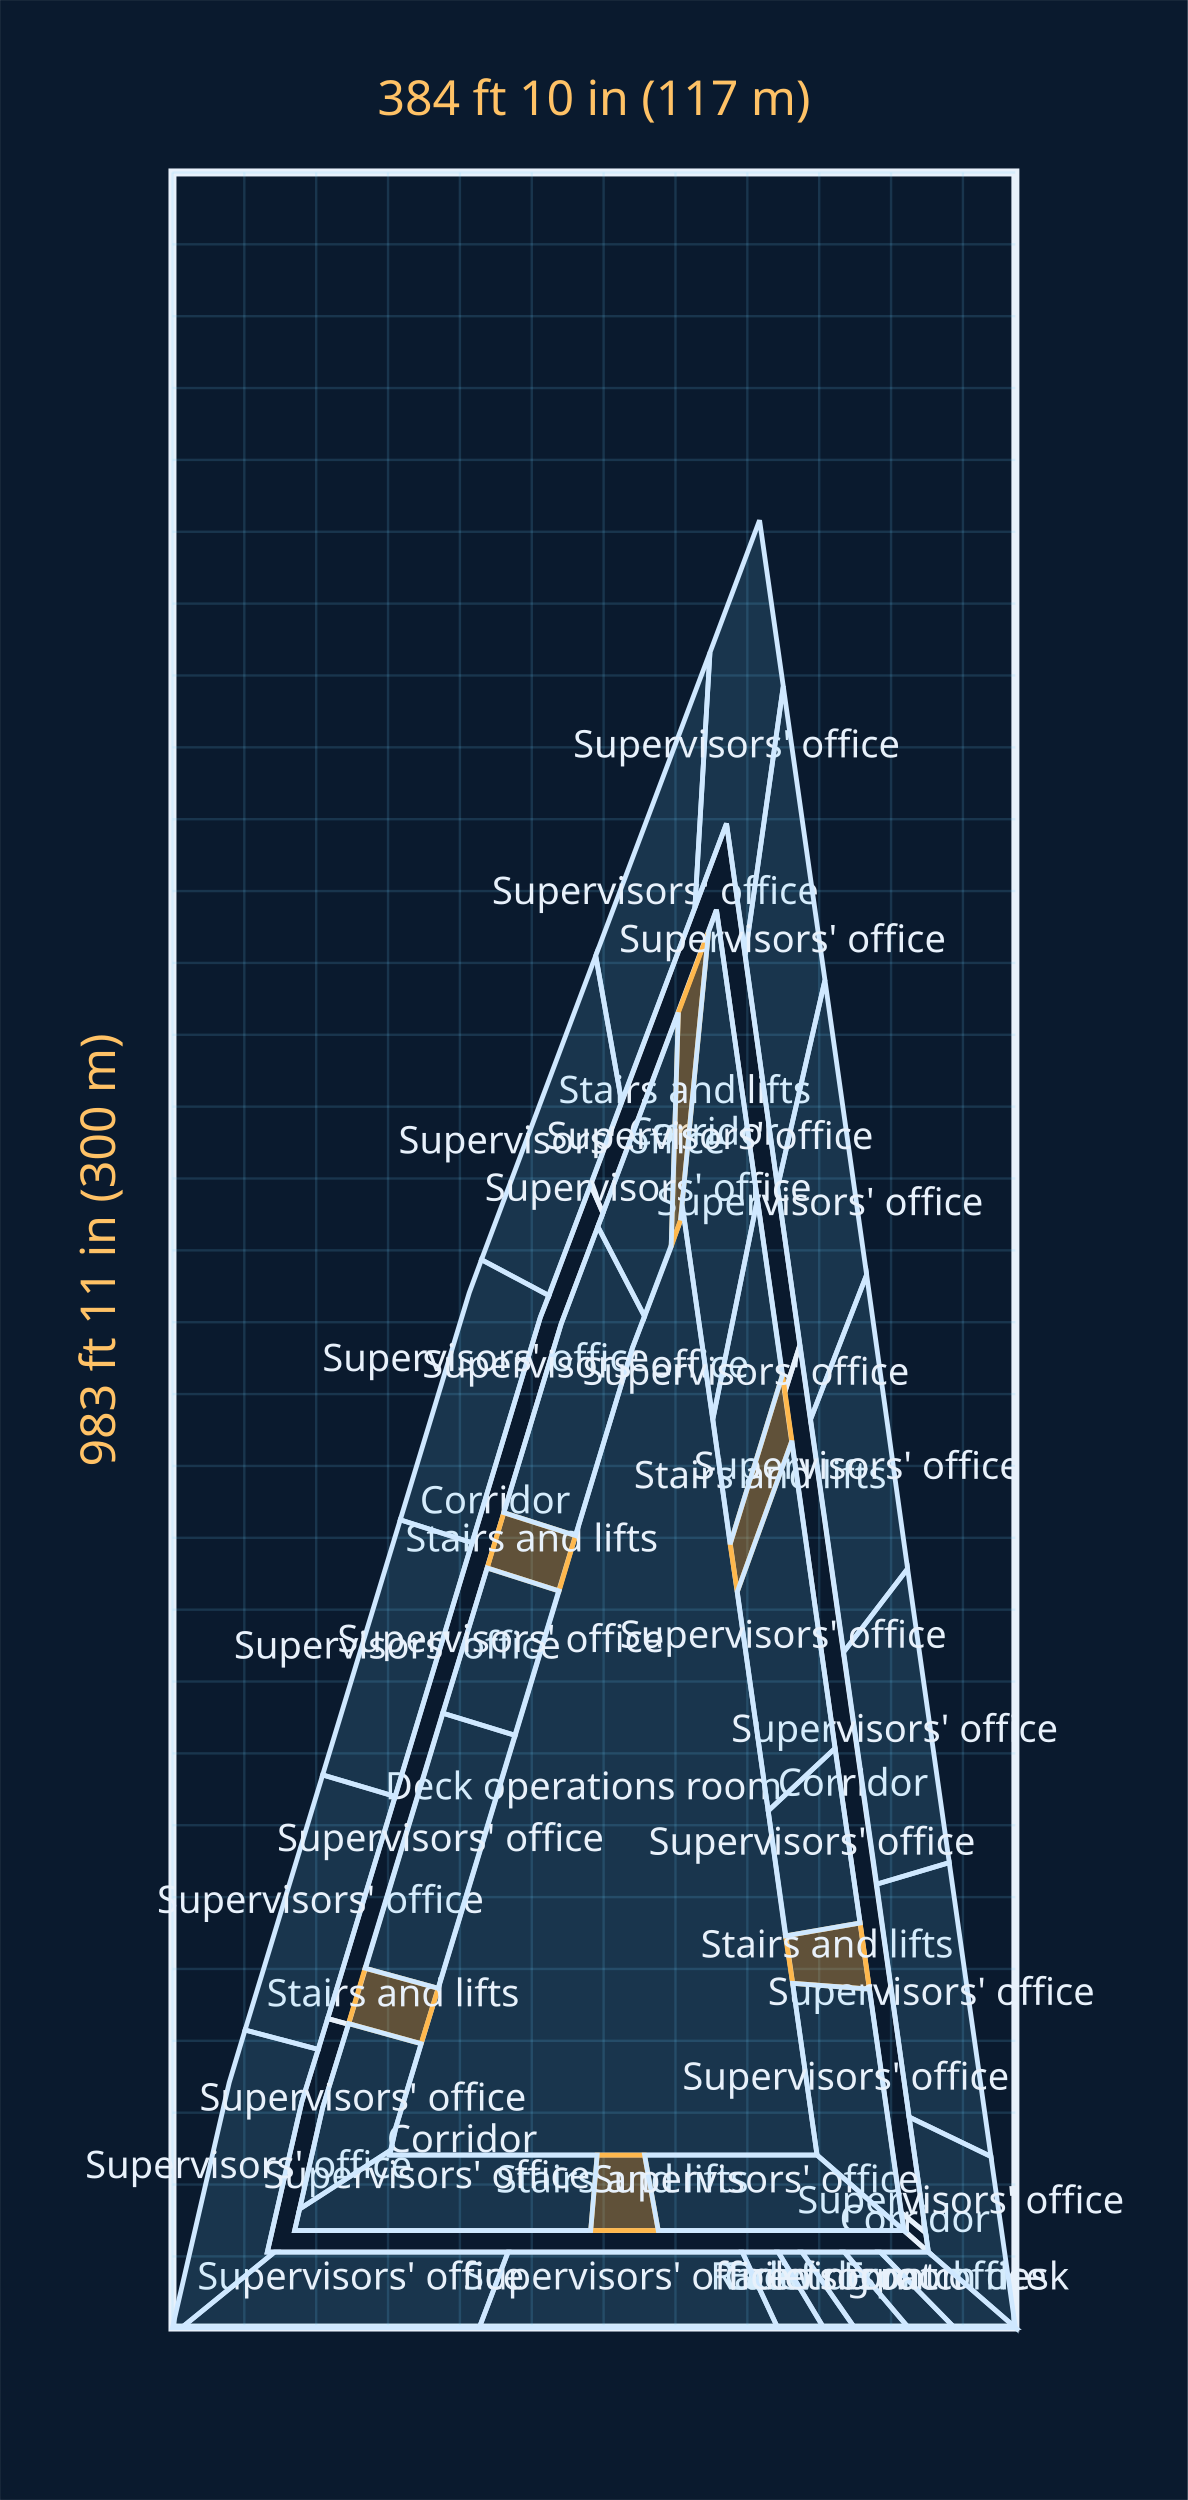
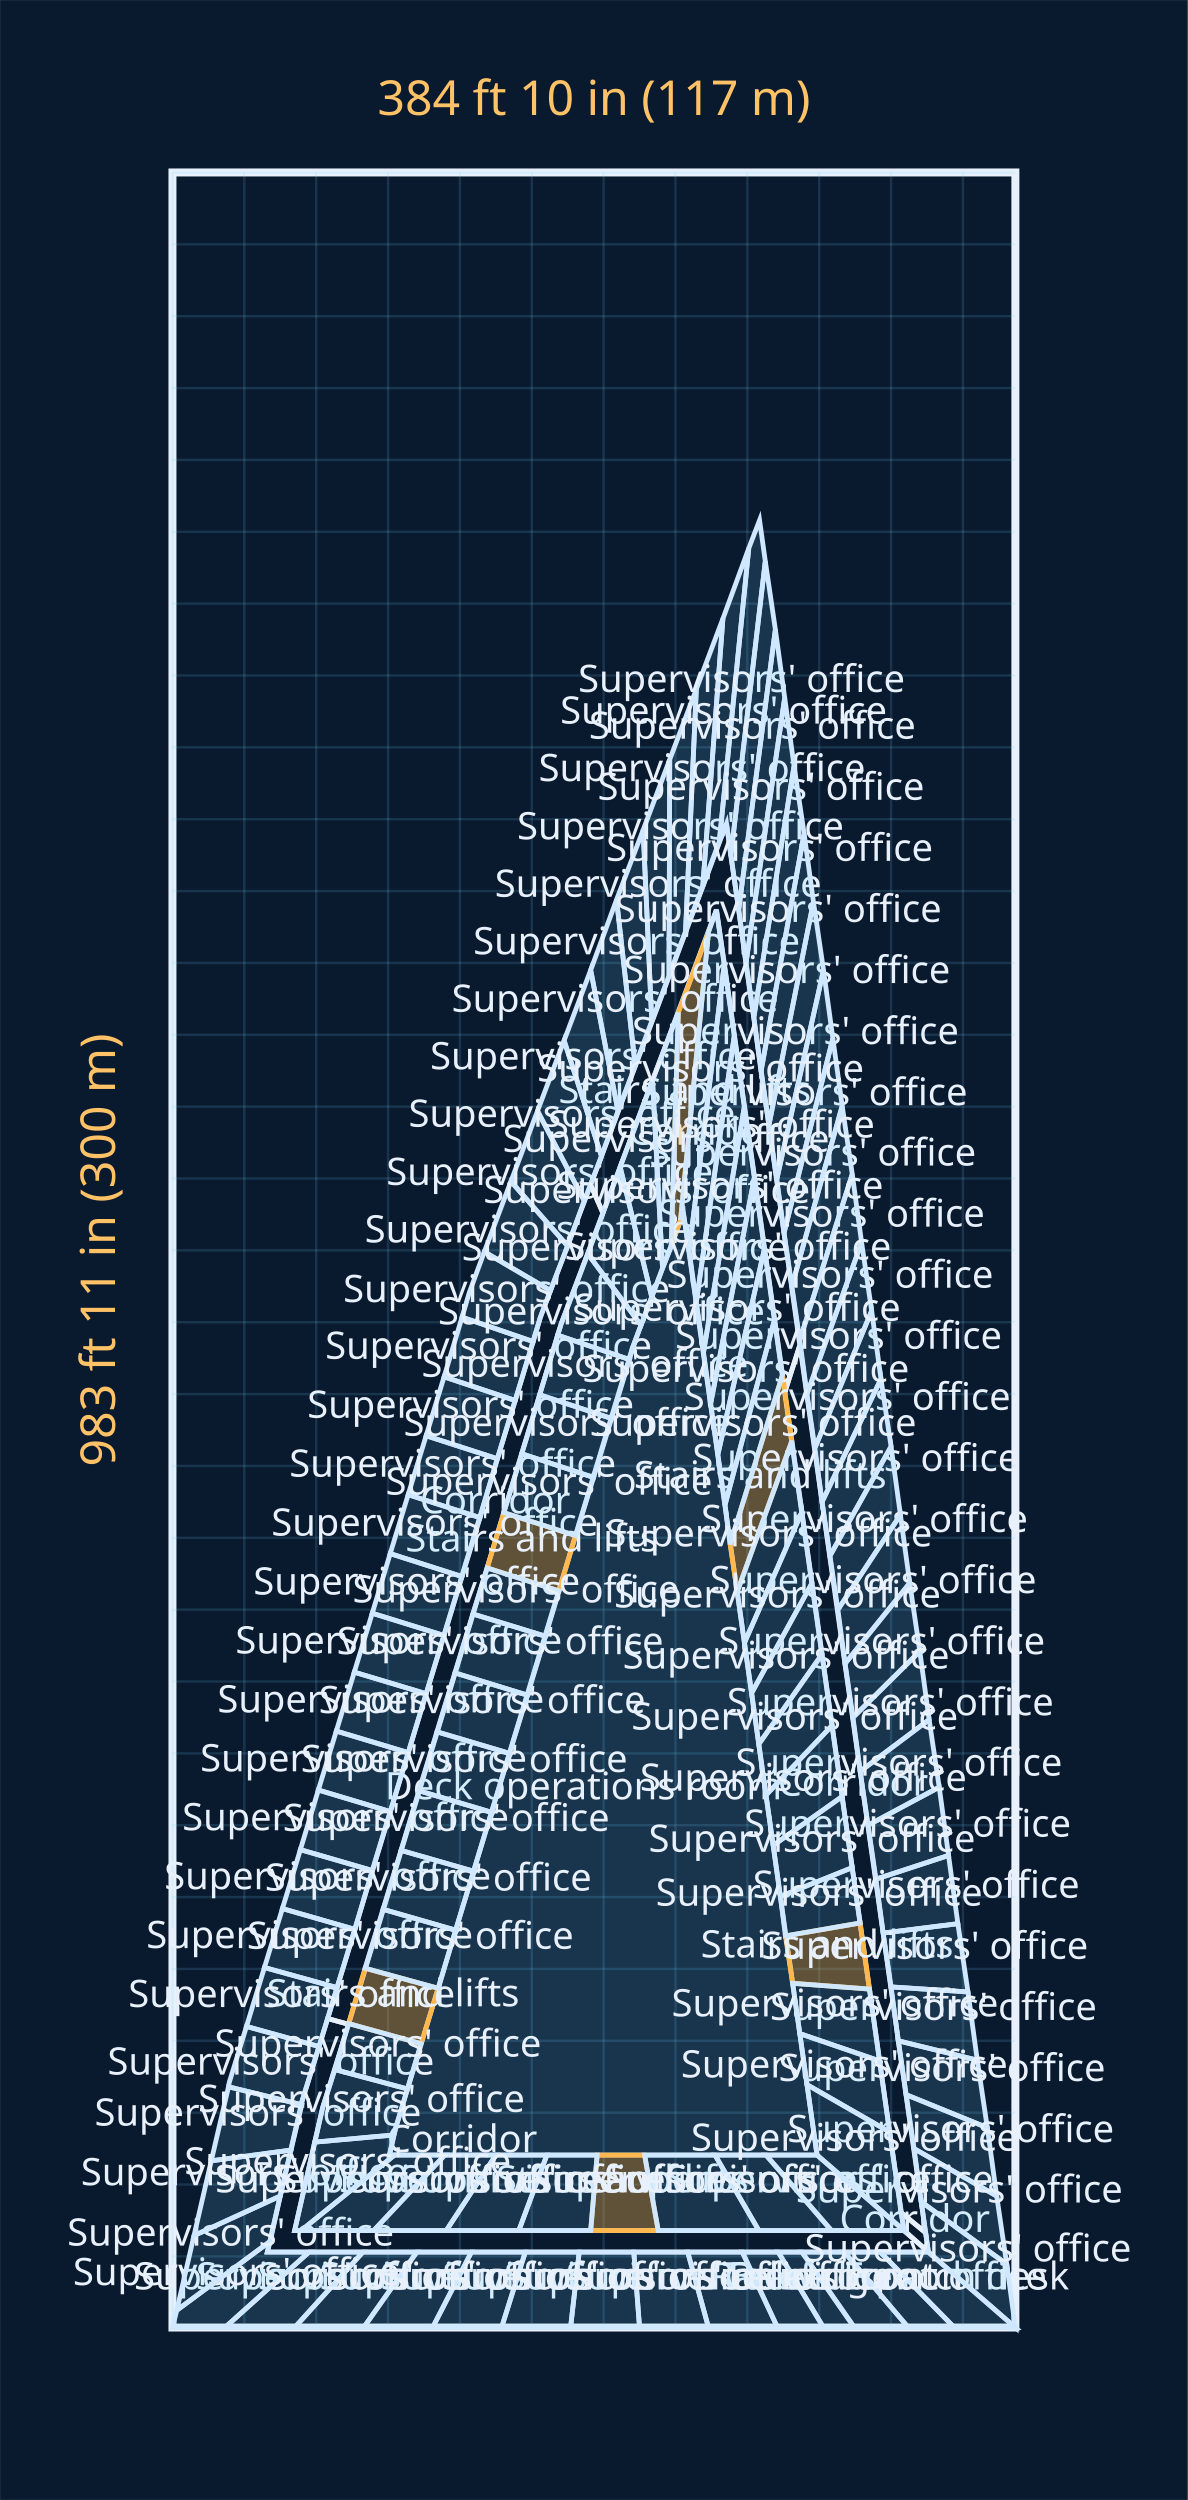
<svg xmlns="http://www.w3.org/2000/svg" viewBox="-24.0 -24.0 165.3 347.9" font-family="Segoe UI, sans-serif">
  <rect x="-23.992" y="-23.992" width="165.284" height="347.884" fill="#0a1a2e" />
  <rect x="0" y="0" width="117.3" height="299.9" fill="none" stroke="#e8f1fb" stroke-width="1.11" />
  <line x1="0.0" y1="0" x2="0.0" y2="299.9" stroke="#6fd0ff" stroke-opacity=".15" stroke-width="0.33" />
  <line x1="10.0" y1="0" x2="10.0" y2="299.9" stroke="#6fd0ff" stroke-opacity=".15" stroke-width="0.33" />
  <line x1="20.0" y1="0" x2="20.0" y2="299.9" stroke="#6fd0ff" stroke-opacity=".15" stroke-width="0.33" />
  <line x1="30.0" y1="0" x2="30.0" y2="299.9" stroke="#6fd0ff" stroke-opacity=".15" stroke-width="0.33" />
  <line x1="40.0" y1="0" x2="40.0" y2="299.9" stroke="#6fd0ff" stroke-opacity=".15" stroke-width="0.33" />
  <line x1="50.0" y1="0" x2="50.0" y2="299.9" stroke="#6fd0ff" stroke-opacity=".15" stroke-width="0.33" />
  <line x1="60.0" y1="0" x2="60.0" y2="299.9" stroke="#6fd0ff" stroke-opacity=".15" stroke-width="0.33" />
  <line x1="70.0" y1="0" x2="70.0" y2="299.9" stroke="#6fd0ff" stroke-opacity=".15" stroke-width="0.33" />
  <line x1="80.0" y1="0" x2="80.0" y2="299.9" stroke="#6fd0ff" stroke-opacity=".15" stroke-width="0.33" />
  <line x1="90.0" y1="0" x2="90.0" y2="299.9" stroke="#6fd0ff" stroke-opacity=".15" stroke-width="0.33" />
  <line x1="100.0" y1="0" x2="100.0" y2="299.9" stroke="#6fd0ff" stroke-opacity=".15" stroke-width="0.33" />
  <line x1="110.0" y1="0" x2="110.0" y2="299.9" stroke="#6fd0ff" stroke-opacity=".15" stroke-width="0.33" />
  <line x1="0" y1="0.0" x2="117.3" y2="0.0" stroke="#6fd0ff" stroke-opacity=".15" stroke-width="0.33" />
  <line x1="0" y1="10.0" x2="117.3" y2="10.0" stroke="#6fd0ff" stroke-opacity=".15" stroke-width="0.33" />
  <line x1="0" y1="20.0" x2="117.3" y2="20.0" stroke="#6fd0ff" stroke-opacity=".15" stroke-width="0.33" />
  <line x1="0" y1="30.0" x2="117.3" y2="30.0" stroke="#6fd0ff" stroke-opacity=".15" stroke-width="0.33" />
  <line x1="0" y1="40.0" x2="117.3" y2="40.0" stroke="#6fd0ff" stroke-opacity=".15" stroke-width="0.33" />
  <line x1="0" y1="50.0" x2="117.3" y2="50.0" stroke="#6fd0ff" stroke-opacity=".15" stroke-width="0.33" />
  <line x1="0" y1="60.0" x2="117.3" y2="60.0" stroke="#6fd0ff" stroke-opacity=".15" stroke-width="0.33" />
  <line x1="0" y1="70.0" x2="117.3" y2="70.0" stroke="#6fd0ff" stroke-opacity=".15" stroke-width="0.33" />
  <line x1="0" y1="80.0" x2="117.3" y2="80.0" stroke="#6fd0ff" stroke-opacity=".15" stroke-width="0.33" />
  <line x1="0" y1="90.0" x2="117.3" y2="90.0" stroke="#6fd0ff" stroke-opacity=".15" stroke-width="0.33" />
  <line x1="0" y1="100.0" x2="117.3" y2="100.0" stroke="#6fd0ff" stroke-opacity=".15" stroke-width="0.33" />
  <line x1="0" y1="110.0" x2="117.3" y2="110.0" stroke="#6fd0ff" stroke-opacity=".15" stroke-width="0.33" />
  <line x1="0" y1="120.0" x2="117.3" y2="120.0" stroke="#6fd0ff" stroke-opacity=".15" stroke-width="0.33" />
  <line x1="0" y1="130.0" x2="117.3" y2="130.0" stroke="#6fd0ff" stroke-opacity=".15" stroke-width="0.33" />
  <line x1="0" y1="140.0" x2="117.3" y2="140.0" stroke="#6fd0ff" stroke-opacity=".15" stroke-width="0.33" />
  <line x1="0" y1="150.0" x2="117.3" y2="150.0" stroke="#6fd0ff" stroke-opacity=".15" stroke-width="0.33" />
  <line x1="0" y1="160.0" x2="117.3" y2="160.0" stroke="#6fd0ff" stroke-opacity=".15" stroke-width="0.33" />
  <line x1="0" y1="170.0" x2="117.3" y2="170.0" stroke="#6fd0ff" stroke-opacity=".15" stroke-width="0.33" />
  <line x1="0" y1="180.0" x2="117.3" y2="180.0" stroke="#6fd0ff" stroke-opacity=".15" stroke-width="0.33" />
  <line x1="0" y1="190.0" x2="117.3" y2="190.0" stroke="#6fd0ff" stroke-opacity=".15" stroke-width="0.33" />
  <line x1="0" y1="200.0" x2="117.3" y2="200.0" stroke="#6fd0ff" stroke-opacity=".15" stroke-width="0.33" />
  <line x1="0" y1="210.0" x2="117.3" y2="210.0" stroke="#6fd0ff" stroke-opacity=".15" stroke-width="0.33" />
  <line x1="0" y1="220.0" x2="117.3" y2="220.0" stroke="#6fd0ff" stroke-opacity=".15" stroke-width="0.33" />
  <line x1="0" y1="230.0" x2="117.3" y2="230.0" stroke="#6fd0ff" stroke-opacity=".15" stroke-width="0.33" />
  <line x1="0" y1="240.0" x2="117.3" y2="240.0" stroke="#6fd0ff" stroke-opacity=".15" stroke-width="0.33" />
  <line x1="0" y1="250.0" x2="117.3" y2="250.0" stroke="#6fd0ff" stroke-opacity=".15" stroke-width="0.33" />
  <line x1="0" y1="260.0" x2="117.3" y2="260.0" stroke="#6fd0ff" stroke-opacity=".15" stroke-width="0.33" />
  <line x1="0" y1="270.0" x2="117.3" y2="270.0" stroke="#6fd0ff" stroke-opacity=".15" stroke-width="0.33" />
  <line x1="0" y1="280.0" x2="117.3" y2="280.0" stroke="#6fd0ff" stroke-opacity=".15" stroke-width="0.33" />
  <line x1="0" y1="290.0" x2="117.3" y2="290.0" stroke="#6fd0ff" stroke-opacity=".15" stroke-width="0.33" />
  <polygon points="89.7,275.9 30.2,275.9 31.1,272.0 64.0,163.6 71.1,144.8" fill="rgba(111,208,255,.15)" stroke="#cfe8ff" stroke-width="0.67" />
  <text x="57.2" y="226.4" font-size="5.3" fill="#e8f1fb" text-anchor="middle">Deck operations room</text>
  <polygon points="105.2,289.4 13.2,289.4 18.0,268.5 21.6,256.9 24.5,257.7 20.9,269.3 17.0,286.4 101.8,286.4" fill="none" stroke="#e8f1fb" stroke-width="0.67" />
  <text x="40.3" y="275.5" font-size="5.3" fill="#e8f1fb" text-anchor="middle">Corridor</text>
  <polygon points="21.6,256.9 51.2,159.3 58.2,140.9 59.9,144.8 54.1,160.2 24.5,257.7" fill="none" stroke="#e8f1fb" stroke-width="0.67" />
  <text x="44.9" y="186.6" font-size="5.3" fill="#e8f1fb" text-anchor="middle">Corridor</text>
  <polygon points="58.2,140.9 77.1,90.6 87.3,163.2 85.2,169.8 75.7,102.6 59.9,144.8" fill="none" stroke="#e8f1fb" stroke-width="0.67" />
  <text x="73.9" y="135.3" font-size="5.3" fill="#e8f1fb" text-anchor="middle">Corridor</text>
  <polygon points="87.3,163.2 104.8,286.7 101.4,283.9 85.2,169.8" fill="none" stroke="#e8f1fb" stroke-width="0.67" />
  <text x="94.7" y="225.9" font-size="5.3" fill="#e8f1fb" text-anchor="middle">Corridor</text>
  <polygon points="104.8,286.7 105.2,289.4 101.8,286.4 101.4,283.9" fill="none" stroke="#e8f1fb" stroke-width="0.67" />
  <text x="103.3" y="286.6" font-size="5.3" fill="#e8f1fb" text-anchor="middle">Corridor</text>
  <polygon points="67.6,286.4 58.2,286.4 59.1,275.9 65.7,275.9" fill="rgba(255,184,77,.35)" stroke="#ffb84d" stroke-width="0.67" />
  <text x="62.6" y="281.1" font-size="5.3" fill="#e8f1fb" text-anchor="middle">Stairs and lifts</text>
  <polygon points="24.5,257.6 26.8,249.9 37.0,252.7 34.6,260.4" fill="rgba(255,184,77,.35)" stroke="#ffb84d" stroke-width="0.67" />
  <text x="30.7" y="255.2" font-size="5.3" fill="#e8f1fb" text-anchor="middle">Stairs and lifts</text>
  <polygon points="43.8,194.2 46.1,186.5 56.1,189.7 53.8,197.4" fill="rgba(255,184,77,.35)" stroke="#ffb84d" stroke-width="0.67" />
  <text x="50.0" y="191.9" font-size="5.3" fill="#e8f1fb" text-anchor="middle">Stairs and lifts</text>
  <polygon points="70.4,116.9 74.6,105.7 70.7,145.8 69.4,149.5" fill="rgba(255,184,77,.35)" stroke="#ffb84d" stroke-width="0.67" />
  <text x="71.3" y="129.5" font-size="5.3" fill="#e8f1fb" text-anchor="middle">Stairs and lifts</text>
  <polygon points="84.9,167.3 86.2,176.5 78.6,197.5 77.6,190.9" fill="rgba(255,184,77,.35)" stroke="#ffb84d" stroke-width="0.67" />
  <text x="81.8" y="183.1" font-size="5.3" fill="#e8f1fb" text-anchor="middle">Stairs and lifts</text>
  <polygon points="95.7,243.6 97.0,252.8 86.3,252.0 85.3,245.4" fill="rgba(255,184,77,.35)" stroke="#ffb84d" stroke-width="0.67" />
  <text x="91.1" y="248.4" font-size="5.3" fill="#e8f1fb" text-anchor="middle">Stairs and lifts</text>
  <polygon points="117.3,299.9 108.8,299.9 98.5,289.4 105.2,289.4" fill="rgba(111,208,255,.15)" stroke="#cfe8ff" stroke-width="0.67" />
  <text x="107.5" y="294.6" font-size="5.3" fill="#e8f1fb" text-anchor="middle">Front office</text>
  <polygon points="108.8,299.9 102.4,299.9 93.5,289.4 98.5,289.4" fill="rgba(111,208,255,.15)" stroke="#cfe8ff" stroke-width="0.67" />
  <text x="100.8" y="294.6" font-size="5.3" fill="#e8f1fb" text-anchor="middle">Crew dispatch desk</text>
  <polygon points="102.4,299.9 94.9,299.9 87.6,289.4 93.5,289.4" fill="rgba(111,208,255,.15)" stroke="#cfe8ff" stroke-width="0.67" />
  <text x="94.6" y="294.6" font-size="5.3" fill="#e8f1fb" text-anchor="middle">Briefing room</text>
  <polygon points="94.9,299.9 90.6,299.9 84.3,289.4 87.6,289.4" fill="rgba(111,208,255,.15)" stroke="#cfe8ff" stroke-width="0.67" />
  <text x="89.3" y="294.6" font-size="5.3" fill="#e8f1fb" text-anchor="middle">Radio room</text>
  <polygon points="90.6,299.9 84.2,299.9 79.3,289.4 84.3,289.4" fill="rgba(111,208,255,.15)" stroke="#cfe8ff" stroke-width="0.67" />
  <text x="84.6" y="294.6" font-size="5.3" fill="#e8f1fb" text-anchor="middle">Toilets</text>
-   <polygon points="84.2,299.9 42.7,299.9 46.7,289.4 79.3,289.4" fill="rgba(111,208,255,.15)" stroke="#cfe8ff" stroke-width="0.67" />
-   <text x="63.2" y="294.6" font-size="5.3" fill="#e8f1fb" text-anchor="middle">Supervisors' office</text>
-   <polygon points="42.7,299.9 1.3,299.9 14.2,289.4 46.7,289.4" fill="rgba(111,208,255,.15)" stroke="#cfe8ff" stroke-width="0.67" />
-   <text x="26.2" y="294.6" font-size="5.3" fill="#e8f1fb" text-anchor="middle">Supervisors' office</text>
-   <polygon points="1.3,299.9 0.0,299.9 7.9,265.8 10.1,258.5 20.3,261.2 18.0,268.5 13.2,289.4 14.2,289.4" fill="rgba(111,208,255,.15)" stroke="#cfe8ff" stroke-width="0.67" />
-   <text x="10.6" y="279.1" font-size="5.3" fill="#e8f1fb" text-anchor="middle">Supervisors' office</text>
-   <polygon points="10.1,258.5 20.9,223.0 31.0,226.0 20.3,261.2" fill="rgba(111,208,255,.15)" stroke="#cfe8ff" stroke-width="0.67" />
-   <text x="20.6" y="242.2" font-size="5.3" fill="#e8f1fb" text-anchor="middle">Supervisors' office</text>
-   <polygon points="20.9,223.0 31.7,187.5 41.7,190.7 31.0,226.0" fill="rgba(111,208,255,.15)" stroke="#cfe8ff" stroke-width="0.67" />
-   <text x="31.3" y="206.8" font-size="5.3" fill="#e8f1fb" text-anchor="middle">Supervisors' office</text>
-   <polygon points="31.7,187.5 41.3,155.9 43.0,151.3 52.4,156.3 51.2,159.3 41.7,190.7" fill="rgba(111,208,255,.15)" stroke="#cfe8ff" stroke-width="0.67" />
-   <text x="43.6" y="166.8" font-size="5.3" fill="#e8f1fb" text-anchor="middle">Supervisors' office</text>
-   <polygon points="43.0,151.3 58.9,109.0 62.5,129.3 52.4,156.3" fill="rgba(111,208,255,.15)" stroke="#cfe8ff" stroke-width="0.67" />
-   <text x="54.2" y="136.5" font-size="5.3" fill="#e8f1fb" text-anchor="middle">Supervisors' office</text>
-   <polygon points="58.9,109.0 74.8,66.8 72.7,102.3 62.5,129.3" fill="rgba(111,208,255,.15)" stroke="#cfe8ff" stroke-width="0.67" />
-   <text x="67.2" y="101.8" font-size="5.3" fill="#e8f1fb" text-anchor="middle">Supervisors' office</text>
-   <polygon points="74.8,66.8 81.7,48.4 85.0,71.5 79.7,108.9 77.1,90.6 72.7,102.3" fill="rgba(111,208,255,.15)" stroke="#cfe8ff" stroke-width="0.67" />
-   <text x="78.5" y="81.4" font-size="5.3" fill="#e8f1fb" text-anchor="middle">Supervisors' office</text>
-   <polygon points="85.0,71.5 90.8,112.4 84.2,141.2 79.7,108.9" fill="rgba(111,208,255,.15)" stroke="#cfe8ff" stroke-width="0.67" />
-   <text x="84.9" y="108.5" font-size="5.3" fill="#e8f1fb" text-anchor="middle">Supervisors' office</text>
-   <polygon points="90.8,112.4 96.6,153.4 88.8,173.5 84.2,141.2" fill="rgba(111,208,255,.15)" stroke="#cfe8ff" stroke-width="0.67" />
-   <text x="90.1" y="145.1" font-size="5.3" fill="#e8f1fb" text-anchor="middle">Supervisors' office</text>
-   <polygon points="96.6,153.4 102.3,194.3 93.4,205.9 88.8,173.5" fill="rgba(111,208,255,.15)" stroke="#cfe8ff" stroke-width="0.67" />
-   <text x="95.3" y="181.8" font-size="5.3" fill="#e8f1fb" text-anchor="middle">Supervisors' office</text>
-   <polygon points="102.3,194.3 108.1,235.2 98.0,238.2 93.4,205.9" fill="rgba(111,208,255,.15)" stroke="#cfe8ff" stroke-width="0.67" />
-   <text x="100.5" y="218.4" font-size="5.3" fill="#e8f1fb" text-anchor="middle">Supervisors' office</text>
-   <polygon points="108.1,235.2 113.9,276.1 102.5,270.6 98.0,238.2" fill="rgba(111,208,255,.15)" stroke="#cfe8ff" stroke-width="0.67" />
-   <text x="105.6" y="255.0" font-size="5.3" fill="#e8f1fb" text-anchor="middle">Supervisors' office</text>
-   <polygon points="113.9,276.1 117.3,299.9 105.2,289.4 102.5,270.6" fill="rgba(111,208,255,.15)" stroke="#cfe8ff" stroke-width="0.67" />
-   <text x="109.7" y="284.0" font-size="5.3" fill="#e8f1fb" text-anchor="middle">Supervisors' office</text>
-   <polygon points="101.8,286.4 67.6,286.4 65.7,275.9 89.7,275.9" fill="rgba(111,208,255,.15)" stroke="#cfe8ff" stroke-width="0.67" />
-   <text x="81.2" y="281.1" font-size="5.3" fill="#e8f1fb" text-anchor="middle">Supervisors' office</text>
-   <polygon points="58.2,286.4 17.0,286.4 17.7,283.4 30.4,275.2 30.2,275.9 59.1,275.9" fill="rgba(111,208,255,.15)" stroke="#cfe8ff" stroke-width="0.67" />
-   <text x="35.4" y="280.5" font-size="5.3" fill="#e8f1fb" text-anchor="middle">Supervisors' office</text>
-   <polygon points="17.7,283.4 20.9,269.3 24.5,257.6 34.6,260.4 31.1,272.0 30.4,275.2" fill="rgba(111,208,255,.15)" stroke="#cfe8ff" stroke-width="0.67" />
-   <text x="26.5" y="269.7" font-size="5.3" fill="#e8f1fb" text-anchor="middle">Supervisors' office</text>
-   <polygon points="26.8,249.9 37.6,214.4 47.7,217.5 37.0,252.7" fill="rgba(111,208,255,.15)" stroke="#cfe8ff" stroke-width="0.67" />
-   <text x="37.3" y="233.6" font-size="5.3" fill="#e8f1fb" text-anchor="middle">Supervisors' office</text>
-   <polygon points="37.6,214.4 43.8,194.2 53.8,197.4 47.7,217.5" fill="rgba(111,208,255,.15)" stroke="#cfe8ff" stroke-width="0.67" />
-   <text x="45.7" y="205.9" font-size="5.3" fill="#e8f1fb" text-anchor="middle">Supervisors' office</text>
-   <polygon points="46.1,186.5 54.1,160.2 59.2,146.7 65.7,159.2 64.0,163.6 56.1,189.7" fill="rgba(111,208,255,.15)" stroke="#cfe8ff" stroke-width="0.67" />
-   <text x="57.5" y="167.7" font-size="5.3" fill="#e8f1fb" text-anchor="middle">Supervisors' office</text>
-   <polygon points="59.2,146.7 70.4,116.9 69.4,149.5 65.7,159.2" fill="rgba(111,208,255,.15)" stroke="#cfe8ff" stroke-width="0.67" />
-   <text x="66.2" y="143.1" font-size="5.3" fill="#e8f1fb" text-anchor="middle">Supervisors' office</text>
-   <polygon points="74.6,105.7 75.7,102.6 81.4,142.9 75.2,173.5 71.1,144.8 70.7,145.8" fill="rgba(111,208,255,.15)" stroke="#cfe8ff" stroke-width="0.67" />
-   <text x="74.8" y="135.9" font-size="5.3" fill="#e8f1fb" text-anchor="middle">Supervisors' office</text>
-   <polygon points="81.4,142.9 84.9,167.3 77.6,190.9 75.2,173.5" fill="rgba(111,208,255,.15)" stroke="#cfe8ff" stroke-width="0.67" />
-   <text x="79.8" y="168.7" font-size="5.3" fill="#e8f1fb" text-anchor="middle">Supervisors' office</text>
-   <polygon points="86.2,176.5 92.2,219.3 82.9,228.0 78.6,197.5" fill="rgba(111,208,255,.15)" stroke="#cfe8ff" stroke-width="0.67" />
-   <text x="85.0" y="205.3" font-size="5.3" fill="#e8f1fb" text-anchor="middle">Supervisors' office</text>
-   <polygon points="92.2,219.3 95.7,243.6 85.3,245.4 82.9,228.0" fill="rgba(111,208,255,.15)" stroke="#cfe8ff" stroke-width="0.67" />
-   <text x="89.0" y="234.1" font-size="5.3" fill="#e8f1fb" text-anchor="middle">Supervisors' office</text>
-   <polygon points="97.0,252.8 101.8,286.4 89.7,275.9 86.3,252.0" fill="rgba(111,208,255,.15)" stroke="#cfe8ff" stroke-width="0.67" />
-   <text x="93.7" y="266.8" font-size="5.3" fill="#e8f1fb" text-anchor="middle">Supervisors' office</text>
+   <polygon points="84.2,299.9 74.6,299.9 71.7,289.4 79.3,289.4" fill="rgba(111,208,255,.15)" stroke="#cfe8ff" stroke-width="0.67" />
+   <text x="77.5" y="294.6" font-size="5.3" fill="#e8f1fb" text-anchor="middle">Supervisors' office</text>
+   <polygon points="74.6,299.9 65.0,299.9 64.2,289.4 71.7,289.4" fill="rgba(111,208,255,.15)" stroke="#cfe8ff" stroke-width="0.67" />
+   <text x="68.9" y="294.6" font-size="5.3" fill="#e8f1fb" text-anchor="middle">Supervisors' office</text>
+   <polygon points="65.0,299.9 55.4,299.9 56.6,289.4 64.2,289.4" fill="rgba(111,208,255,.15)" stroke="#cfe8ff" stroke-width="0.67" />
+   <text x="60.3" y="294.6" font-size="5.3" fill="#e8f1fb" text-anchor="middle">Supervisors' office</text>
+   <polygon points="55.4,299.9 45.8,299.9 49.1,289.4 56.6,289.4" fill="rgba(111,208,255,.15)" stroke="#cfe8ff" stroke-width="0.67" />
+   <text x="51.7" y="294.6" font-size="5.3" fill="#e8f1fb" text-anchor="middle">Supervisors' office</text>
+   <polygon points="45.8,299.9 36.2,299.9 41.6,289.4 49.1,289.4" fill="rgba(111,208,255,.15)" stroke="#cfe8ff" stroke-width="0.67" />
+   <text x="43.2" y="294.6" font-size="5.3" fill="#e8f1fb" text-anchor="middle">Supervisors' office</text>
+   <polygon points="36.2,299.9 26.6,299.9 34.0,289.4 41.6,289.4" fill="rgba(111,208,255,.15)" stroke="#cfe8ff" stroke-width="0.67" />
+   <text x="34.6" y="294.6" font-size="5.3" fill="#e8f1fb" text-anchor="middle">Supervisors' office</text>
+   <polygon points="26.6,299.9 17.0,299.9 26.5,289.4 34.0,289.4" fill="rgba(111,208,255,.15)" stroke="#cfe8ff" stroke-width="0.67" />
+   <text x="26.0" y="294.6" font-size="5.3" fill="#e8f1fb" text-anchor="middle">Supervisors' office</text>
+   <polygon points="17.0,299.9 7.3,299.9 19.0,289.4 26.5,289.4" fill="rgba(111,208,255,.15)" stroke="#cfe8ff" stroke-width="0.67" />
+   <text x="17.4" y="294.6" font-size="5.3" fill="#e8f1fb" text-anchor="middle">Supervisors' office</text>
+   <polygon points="7.3,299.9 0.0,299.9 0.6,297.5 13.6,287.9 13.2,289.4 19.0,289.4" fill="rgba(111,208,255,.15)" stroke="#cfe8ff" stroke-width="0.67" />
+   <text x="8.9" y="294.0" font-size="5.3" fill="#e8f1fb" text-anchor="middle">Supervisors' office</text>
+   <polygon points="0.6,297.5 3.0,287.1 15.0,281.6 13.6,287.9" fill="rgba(111,208,255,.15)" stroke="#cfe8ff" stroke-width="0.67" />
+   <text x="8.1" y="288.5" font-size="5.3" fill="#e8f1fb" text-anchor="middle">Supervisors' office</text>
+   <polygon points="3.0,287.1 5.4,276.7 16.5,275.2 15.0,281.6" fill="rgba(111,208,255,.15)" stroke="#cfe8ff" stroke-width="0.67" />
+   <text x="10.0" y="280.1" font-size="5.3" fill="#e8f1fb" text-anchor="middle">Supervisors' office</text>
+   <polygon points="5.4,276.7 7.8,266.4 18.0,268.9 16.5,275.2" fill="rgba(111,208,255,.15)" stroke="#cfe8ff" stroke-width="0.67" />
+   <text x="11.9" y="271.8" font-size="5.3" fill="#e8f1fb" text-anchor="middle">Supervisors' office</text>
+   <polygon points="7.8,266.4 7.9,265.8 10.3,258.0 20.4,260.8 18.0,268.5 18.0,268.9" fill="rgba(111,208,255,.15)" stroke="#cfe8ff" stroke-width="0.67" />
+   <text x="13.7" y="264.7" font-size="5.3" fill="#e8f1fb" text-anchor="middle">Supervisors' office</text>
+   <polygon points="10.3,258.0 12.8,249.8 22.9,252.6 20.4,260.8" fill="rgba(111,208,255,.15)" stroke="#cfe8ff" stroke-width="0.67" />
+   <text x="16.6" y="255.3" font-size="5.3" fill="#e8f1fb" text-anchor="middle">Supervisors' office</text>
+   <polygon points="12.8,249.8 15.3,241.6 25.4,244.5 22.9,252.6" fill="rgba(111,208,255,.15)" stroke="#cfe8ff" stroke-width="0.67" />
+   <text x="19.1" y="247.1" font-size="5.3" fill="#e8f1fb" text-anchor="middle">Supervisors' office</text>
+   <polygon points="15.3,241.6 17.8,233.4 27.8,236.3 25.4,244.5" fill="rgba(111,208,255,.15)" stroke="#cfe8ff" stroke-width="0.67" />
+   <text x="21.6" y="238.9" font-size="5.3" fill="#e8f1fb" text-anchor="middle">Supervisors' office</text>
+   <polygon points="17.8,233.4 20.3,225.1 30.3,228.1 27.8,236.3" fill="rgba(111,208,255,.15)" stroke="#cfe8ff" stroke-width="0.67" />
+   <text x="24.1" y="230.7" font-size="5.3" fill="#e8f1fb" text-anchor="middle">Supervisors' office</text>
+   <polygon points="20.3,225.1 22.8,216.9 32.8,219.9 30.3,228.1" fill="rgba(111,208,255,.15)" stroke="#cfe8ff" stroke-width="0.67" />
+   <text x="26.6" y="222.5" font-size="5.3" fill="#e8f1fb" text-anchor="middle">Supervisors' office</text>
+   <polygon points="22.8,216.9 25.3,208.7 35.3,211.7 32.8,219.9" fill="rgba(111,208,255,.15)" stroke="#cfe8ff" stroke-width="0.67" />
+   <text x="29.0" y="214.3" font-size="5.3" fill="#e8f1fb" text-anchor="middle">Supervisors' office</text>
+   <polygon points="25.3,208.7 27.8,200.5 37.8,203.6 35.3,211.7" fill="rgba(111,208,255,.15)" stroke="#cfe8ff" stroke-width="0.67" />
+   <text x="31.5" y="206.1" font-size="5.3" fill="#e8f1fb" text-anchor="middle">Supervisors' office</text>
+   <polygon points="27.8,200.5 30.3,192.2 40.3,195.4 37.8,203.6" fill="rgba(111,208,255,.15)" stroke="#cfe8ff" stroke-width="0.67" />
+   <text x="34.0" y="197.9" font-size="5.3" fill="#e8f1fb" text-anchor="middle">Supervisors' office</text>
+   <polygon points="30.3,192.2 32.8,184.0 42.8,187.2 40.3,195.4" fill="rgba(111,208,255,.15)" stroke="#cfe8ff" stroke-width="0.67" />
+   <text x="36.5" y="189.7" font-size="5.3" fill="#e8f1fb" text-anchor="middle">Supervisors' office</text>
+   <polygon points="32.8,184.0 35.3,175.8 45.2,179.0 42.8,187.2" fill="rgba(111,208,255,.15)" stroke="#cfe8ff" stroke-width="0.67" />
+   <text x="39.0" y="181.5" font-size="5.3" fill="#e8f1fb" text-anchor="middle">Supervisors' office</text>
+   <polygon points="35.3,175.8 37.8,167.6 47.7,170.9 45.2,179.0" fill="rgba(111,208,255,.15)" stroke="#cfe8ff" stroke-width="0.67" />
+   <text x="41.5" y="173.3" font-size="5.3" fill="#e8f1fb" text-anchor="middle">Supervisors' office</text>
+   <polygon points="37.8,167.6 40.3,159.3 50.2,162.7 47.7,170.9" fill="rgba(111,208,255,.15)" stroke="#cfe8ff" stroke-width="0.67" />
+   <text x="44.0" y="165.1" font-size="5.3" fill="#e8f1fb" text-anchor="middle">Supervisors' office</text>
+   <polygon points="40.3,159.3 41.3,155.9 43.4,150.2 52.6,155.6 51.2,159.3 50.2,162.7" fill="rgba(111,208,255,.15)" stroke="#cfe8ff" stroke-width="0.67" />
+   <text x="46.5" y="157.2" font-size="5.3" fill="#e8f1fb" text-anchor="middle">Supervisors' office</text>
+   <polygon points="43.4,150.2 47.1,140.4 55.0,149.4 52.6,155.6" fill="rgba(111,208,255,.15)" stroke="#cfe8ff" stroke-width="0.67" />
+   <text x="49.5" y="148.9" font-size="5.3" fill="#e8f1fb" text-anchor="middle">Supervisors' office</text>
+   <polygon points="47.1,140.4 50.8,130.6 57.3,143.1 55.0,149.4" fill="rgba(111,208,255,.15)" stroke="#cfe8ff" stroke-width="0.67" />
+   <text x="52.5" y="140.9" font-size="5.3" fill="#e8f1fb" text-anchor="middle">Supervisors' office</text>
+   <polygon points="50.8,130.6 54.5,120.8 59.7,136.9 57.3,143.1" fill="rgba(111,208,255,.15)" stroke="#cfe8ff" stroke-width="0.67" />
+   <text x="55.6" y="132.8" font-size="5.3" fill="#e8f1fb" text-anchor="middle">Supervisors' office</text>
+   <polygon points="54.5,120.8 58.2,111.0 62.0,130.6 59.7,136.9" fill="rgba(111,208,255,.15)" stroke="#cfe8ff" stroke-width="0.67" />
+   <text x="58.6" y="124.8" font-size="5.3" fill="#e8f1fb" text-anchor="middle">Supervisors' office</text>
+   <polygon points="58.2,111.0 61.8,101.2 64.4,124.3 62.0,130.6" fill="rgba(111,208,255,.15)" stroke="#cfe8ff" stroke-width="0.67" />
+   <text x="61.6" y="116.8" font-size="5.3" fill="#e8f1fb" text-anchor="middle">Supervisors' office</text>
+   <polygon points="61.8,101.2 65.5,91.5 66.7,118.1 64.4,124.3" fill="rgba(111,208,255,.15)" stroke="#cfe8ff" stroke-width="0.67" />
+   <text x="64.6" y="108.8" font-size="5.3" fill="#e8f1fb" text-anchor="middle">Supervisors' office</text>
+   <polygon points="65.5,91.5 69.2,81.7 69.1,111.8 66.7,118.1" fill="rgba(111,208,255,.15)" stroke="#cfe8ff" stroke-width="0.67" />
+   <text x="67.6" y="100.8" font-size="5.3" fill="#e8f1fb" text-anchor="middle">Supervisors' office</text>
+   <polygon points="69.2,81.7 72.9,71.9 71.4,105.6 69.1,111.8" fill="rgba(111,208,255,.15)" stroke="#cfe8ff" stroke-width="0.67" />
+   <text x="70.7" y="92.8" font-size="5.3" fill="#e8f1fb" text-anchor="middle">Supervisors' office</text>
+   <polygon points="72.9,71.9 76.6,62.1 73.8,99.3 71.4,105.6" fill="rgba(111,208,255,.15)" stroke="#cfe8ff" stroke-width="0.67" />
+   <text x="73.7" y="84.7" font-size="5.3" fill="#e8f1fb" text-anchor="middle">Supervisors' office</text>
+   <polygon points="76.6,62.1 80.2,52.3 76.1,93.1 73.8,99.3" fill="rgba(111,208,255,.15)" stroke="#cfe8ff" stroke-width="0.67" />
+   <text x="76.7" y="76.7" font-size="5.3" fill="#e8f1fb" text-anchor="middle">Supervisors' office</text>
+   <polygon points="80.2,52.3 81.7,48.4 82.5,54.1 77.7,95.1 77.1,90.6 76.1,93.1" fill="rgba(111,208,255,.15)" stroke="#cfe8ff" stroke-width="0.67" />
+   <text x="79.2" y="72.3" font-size="5.3" fill="#e8f1fb" text-anchor="middle">Supervisors' office</text>
+   <polygon points="82.5,54.1 83.9,63.6 78.8,102.6 77.7,95.1" fill="rgba(111,208,255,.15)" stroke="#cfe8ff" stroke-width="0.67" />
+   <text x="80.7" y="78.8" font-size="5.3" fill="#e8f1fb" text-anchor="middle">Supervisors' office</text>
+   <polygon points="83.9,63.6 85.2,73.1 79.8,110.1 78.8,102.6" fill="rgba(111,208,255,.15)" stroke="#cfe8ff" stroke-width="0.67" />
+   <text x="81.9" y="87.3" font-size="5.3" fill="#e8f1fb" text-anchor="middle">Supervisors' office</text>
+   <polygon points="85.2,73.1 86.5,82.6 80.9,117.6 79.8,110.1" fill="rgba(111,208,255,.15)" stroke="#cfe8ff" stroke-width="0.67" />
+   <text x="83.1" y="95.8" font-size="5.3" fill="#e8f1fb" text-anchor="middle">Supervisors' office</text>
+   <polygon points="86.5,82.6 87.9,92.0 81.9,125.1 80.9,117.6" fill="rgba(111,208,255,.15)" stroke="#cfe8ff" stroke-width="0.67" />
+   <text x="84.3" y="104.3" font-size="5.3" fill="#e8f1fb" text-anchor="middle">Supervisors' office</text>
+   <polygon points="87.9,92.0 89.2,101.5 83.0,132.6 81.9,125.1" fill="rgba(111,208,255,.15)" stroke="#cfe8ff" stroke-width="0.67" />
+   <text x="85.5" y="112.8" font-size="5.3" fill="#e8f1fb" text-anchor="middle">Supervisors' office</text>
+   <polygon points="89.2,101.5 90.6,111.0 84.1,140.1 83.0,132.6" fill="rgba(111,208,255,.15)" stroke="#cfe8ff" stroke-width="0.67" />
+   <text x="86.7" y="121.3" font-size="5.3" fill="#e8f1fb" text-anchor="middle">Supervisors' office</text>
+   <polygon points="90.6,111.0 91.9,120.5 85.1,147.6 84.1,140.1" fill="rgba(111,208,255,.15)" stroke="#cfe8ff" stroke-width="0.67" />
+   <text x="87.9" y="129.8" font-size="5.3" fill="#e8f1fb" text-anchor="middle">Supervisors' office</text>
+   <polygon points="91.9,120.5 93.2,129.9 86.2,155.0 85.1,147.6" fill="rgba(111,208,255,.15)" stroke="#cfe8ff" stroke-width="0.67" />
+   <text x="89.1" y="138.2" font-size="5.3" fill="#e8f1fb" text-anchor="middle">Supervisors' office</text>
+   <polygon points="93.2,129.9 94.6,139.4 87.3,162.5 86.2,155.0" fill="rgba(111,208,255,.15)" stroke="#cfe8ff" stroke-width="0.67" />
+   <text x="90.3" y="146.7" font-size="5.3" fill="#e8f1fb" text-anchor="middle">Supervisors' office</text>
+   <polygon points="94.6,139.4 95.9,148.9 88.3,170.0 87.3,162.5" fill="rgba(111,208,255,.15)" stroke="#cfe8ff" stroke-width="0.67" />
+   <text x="91.5" y="155.2" font-size="5.3" fill="#e8f1fb" text-anchor="middle">Supervisors' office</text>
+   <polygon points="95.9,148.9 97.3,158.4 89.4,177.5 88.3,170.0" fill="rgba(111,208,255,.15)" stroke="#cfe8ff" stroke-width="0.67" />
+   <text x="92.7" y="163.7" font-size="5.3" fill="#e8f1fb" text-anchor="middle">Supervisors' office</text>
+   <polygon points="97.3,158.4 98.6,167.9 90.4,185.0 89.4,177.5" fill="rgba(111,208,255,.15)" stroke="#cfe8ff" stroke-width="0.67" />
+   <text x="93.9" y="172.2" font-size="5.3" fill="#e8f1fb" text-anchor="middle">Supervisors' office</text>
+   <polygon points="98.6,167.9 100.0,177.3 91.5,192.5 90.4,185.0" fill="rgba(111,208,255,.15)" stroke="#cfe8ff" stroke-width="0.67" />
+   <text x="95.1" y="180.7" font-size="5.3" fill="#e8f1fb" text-anchor="middle">Supervisors' office</text>
+   <polygon points="100.0,177.3 101.3,186.8 92.6,200.0 91.5,192.5" fill="rgba(111,208,255,.15)" stroke="#cfe8ff" stroke-width="0.67" />
+   <text x="96.3" y="189.2" font-size="5.3" fill="#e8f1fb" text-anchor="middle">Supervisors' office</text>
+   <polygon points="101.3,186.8 102.6,196.3 93.6,207.5 92.6,200.0" fill="rgba(111,208,255,.15)" stroke="#cfe8ff" stroke-width="0.67" />
+   <text x="97.5" y="197.7" font-size="5.3" fill="#e8f1fb" text-anchor="middle">Supervisors' office</text>
+   <polygon points="102.6,196.3 104.0,205.8 94.7,215.0 93.6,207.5" fill="rgba(111,208,255,.15)" stroke="#cfe8ff" stroke-width="0.67" />
+   <text x="98.7" y="206.2" font-size="5.3" fill="#e8f1fb" text-anchor="middle">Supervisors' office</text>
+   <polygon points="104.0,205.8 105.3,215.3 95.7,222.5 94.7,215.0" fill="rgba(111,208,255,.15)" stroke="#cfe8ff" stroke-width="0.67" />
+   <text x="99.9" y="214.7" font-size="5.3" fill="#e8f1fb" text-anchor="middle">Supervisors' office</text>
+   <polygon points="105.3,215.3 106.7,224.7 96.8,230.0 95.7,222.5" fill="rgba(111,208,255,.15)" stroke="#cfe8ff" stroke-width="0.67" />
+   <text x="101.1" y="223.1" font-size="5.3" fill="#e8f1fb" text-anchor="middle">Supervisors' office</text>
+   <polygon points="106.7,224.7 108.0,234.2 97.9,237.5 96.8,230.0" fill="rgba(111,208,255,.15)" stroke="#cfe8ff" stroke-width="0.67" />
+   <text x="102.3" y="231.6" font-size="5.3" fill="#e8f1fb" text-anchor="middle">Supervisors' office</text>
+   <polygon points="108.0,234.2 109.3,243.7 98.9,245.0 97.9,237.5" fill="rgba(111,208,255,.15)" stroke="#cfe8ff" stroke-width="0.67" />
+   <text x="103.5" y="240.1" font-size="5.3" fill="#e8f1fb" text-anchor="middle">Supervisors' office</text>
+   <polygon points="109.3,243.7 110.7,253.2 100.0,252.5 98.9,245.0" fill="rgba(111,208,255,.15)" stroke="#cfe8ff" stroke-width="0.67" />
+   <text x="104.7" y="248.6" font-size="5.3" fill="#e8f1fb" text-anchor="middle">Supervisors' office</text>
+   <polygon points="110.7,253.2 112.0,262.7 101.0,260.0 100.0,252.5" fill="rgba(111,208,255,.15)" stroke="#cfe8ff" stroke-width="0.67" />
+   <text x="105.9" y="257.1" font-size="5.3" fill="#e8f1fb" text-anchor="middle">Supervisors' office</text>
+   <polygon points="112.0,262.7 113.4,272.1 102.1,267.5 101.0,260.0" fill="rgba(111,208,255,.15)" stroke="#cfe8ff" stroke-width="0.67" />
+   <text x="107.1" y="265.6" font-size="5.3" fill="#e8f1fb" text-anchor="middle">Supervisors' office</text>
+   <polygon points="113.4,272.1 114.7,281.6 103.2,275.0 102.1,267.5" fill="rgba(111,208,255,.15)" stroke="#cfe8ff" stroke-width="0.67" />
+   <text x="108.3" y="274.1" font-size="5.3" fill="#e8f1fb" text-anchor="middle">Supervisors' office</text>
+   <polygon points="114.7,281.6 116.1,291.1 104.2,282.4 103.2,275.0" fill="rgba(111,208,255,.15)" stroke="#cfe8ff" stroke-width="0.67" />
+   <text x="109.5" y="282.5" font-size="5.3" fill="#e8f1fb" text-anchor="middle">Supervisors' office</text>
+   <polygon points="116.1,291.1 117.3,299.9 105.2,289.4 104.2,282.4" fill="rgba(111,208,255,.15)" stroke="#cfe8ff" stroke-width="0.67" />
+   <text x="110.7" y="290.7" font-size="5.3" fill="#e8f1fb" text-anchor="middle">Supervisors' office</text>
+   <polygon points="101.8,286.4 91.7,286.4 82.6,275.9 89.7,275.9" fill="rgba(111,208,255,.15)" stroke="#cfe8ff" stroke-width="0.67" />
+   <text x="91.5" y="281.1" font-size="5.3" fill="#e8f1fb" text-anchor="middle">Supervisors' office</text>
+   <polygon points="91.7,286.4 81.6,286.4 75.5,275.9 82.6,275.9" fill="rgba(111,208,255,.15)" stroke="#cfe8ff" stroke-width="0.67" />
+   <text x="82.8" y="281.1" font-size="5.3" fill="#e8f1fb" text-anchor="middle">Supervisors' office</text>
+   <polygon points="81.6,286.4 67.6,286.4 65.7,275.9 75.5,275.9" fill="rgba(111,208,255,.15)" stroke="#cfe8ff" stroke-width="0.67" />
+   <text x="72.6" y="281.1" font-size="5.3" fill="#e8f1fb" text-anchor="middle">Supervisors' office</text>
+   <polygon points="58.2,286.4 48.2,286.4 52.1,275.9 59.1,275.9" fill="rgba(111,208,255,.15)" stroke="#cfe8ff" stroke-width="0.67" />
+   <text x="54.4" y="281.1" font-size="5.3" fill="#e8f1fb" text-anchor="middle">Supervisors' office</text>
+   <polygon points="48.2,286.4 38.1,286.4 45.0,275.9 52.1,275.9" fill="rgba(111,208,255,.15)" stroke="#cfe8ff" stroke-width="0.67" />
+   <text x="45.9" y="281.1" font-size="5.3" fill="#e8f1fb" text-anchor="middle">Supervisors' office</text>
+   <polygon points="38.1,286.4 28.0,286.4 37.9,275.9 45.0,275.9" fill="rgba(111,208,255,.15)" stroke="#cfe8ff" stroke-width="0.67" />
+   <text x="37.2" y="281.1" font-size="5.3" fill="#e8f1fb" text-anchor="middle">Supervisors' office</text>
+   <polygon points="28.0,286.4 17.9,286.4 30.9,275.9 37.9,275.9" fill="rgba(111,208,255,.15)" stroke="#cfe8ff" stroke-width="0.67" />
+   <text x="28.7" y="281.1" font-size="5.3" fill="#e8f1fb" text-anchor="middle">Supervisors' office</text>
+   <polygon points="17.9,286.4 17.0,286.4 19.8,274.1 30.8,273.1 30.2,275.9 30.9,275.9" fill="rgba(111,208,255,.15)" stroke="#cfe8ff" stroke-width="0.67" />
+   <text x="24.4" y="278.6" font-size="5.3" fill="#e8f1fb" text-anchor="middle">Supervisors' office</text>
+   <polygon points="19.8,274.1 20.9,269.3 22.6,264.0 32.7,266.7 31.1,272.0 30.8,273.1" fill="rgba(111,208,255,.15)" stroke="#cfe8ff" stroke-width="0.67" />
+   <text x="26.3" y="269.9" font-size="5.3" fill="#e8f1fb" text-anchor="middle">Supervisors' office</text>
+   <polygon points="22.6,264.0 24.5,257.6 34.6,260.4 32.7,266.7" fill="rgba(111,208,255,.15)" stroke="#cfe8ff" stroke-width="0.67" />
+   <text x="28.6" y="262.2" font-size="5.3" fill="#e8f1fb" text-anchor="middle">Supervisors' office</text>
+   <polygon points="26.8,249.9 29.3,241.7 39.4,244.6 37.0,252.7" fill="rgba(111,208,255,.15)" stroke="#cfe8ff" stroke-width="0.67" />
+   <text x="33.1" y="247.2" font-size="5.3" fill="#e8f1fb" text-anchor="middle">Supervisors' office</text>
+   <polygon points="29.3,241.7 31.8,233.5 41.9,236.4 39.4,244.6" fill="rgba(111,208,255,.15)" stroke="#cfe8ff" stroke-width="0.67" />
+   <text x="35.6" y="239.1" font-size="5.3" fill="#e8f1fb" text-anchor="middle">Supervisors' office</text>
+   <polygon points="31.8,233.5 34.3,225.2 44.4,228.2 41.9,236.4" fill="rgba(111,208,255,.15)" stroke="#cfe8ff" stroke-width="0.67" />
+   <text x="38.1" y="230.8" font-size="5.3" fill="#e8f1fb" text-anchor="middle">Supervisors' office</text>
+   <polygon points="34.3,225.2 36.8,217.0 46.9,220.0 44.4,228.2" fill="rgba(111,208,255,.15)" stroke="#cfe8ff" stroke-width="0.67" />
+   <text x="40.6" y="222.6" font-size="5.3" fill="#e8f1fb" text-anchor="middle">Supervisors' office</text>
+   <polygon points="36.8,217.0 39.3,208.8 49.4,211.9 46.9,220.0" fill="rgba(111,208,255,.15)" stroke="#cfe8ff" stroke-width="0.67" />
+   <text x="43.1" y="214.4" font-size="5.3" fill="#e8f1fb" text-anchor="middle">Supervisors' office</text>
+   <polygon points="39.3,208.8 41.8,200.6 51.9,203.7 49.4,211.9" fill="rgba(111,208,255,.15)" stroke="#cfe8ff" stroke-width="0.67" />
+   <text x="45.6" y="206.2" font-size="5.3" fill="#e8f1fb" text-anchor="middle">Supervisors' office</text>
+   <polygon points="41.8,200.6 43.8,194.2 53.8,197.4 51.9,203.7" fill="rgba(111,208,255,.15)" stroke="#cfe8ff" stroke-width="0.67" />
+   <text x="47.8" y="199.0" font-size="5.3" fill="#e8f1fb" text-anchor="middle">Supervisors' office</text>
+   <polygon points="46.1,186.5 48.6,178.3 58.6,181.6 56.1,189.7" fill="rgba(111,208,255,.15)" stroke="#cfe8ff" stroke-width="0.67" />
+   <text x="52.4" y="184.0" font-size="5.3" fill="#e8f1fb" text-anchor="middle">Supervisors' office</text>
+   <polygon points="48.6,178.3 51.1,170.1 61.1,173.4 58.6,181.6" fill="rgba(111,208,255,.15)" stroke="#cfe8ff" stroke-width="0.67" />
+   <text x="54.9" y="175.8" font-size="5.3" fill="#e8f1fb" text-anchor="middle">Supervisors' office</text>
+   <polygon points="51.1,170.1 53.6,161.8 63.6,165.2 61.1,173.4" fill="rgba(111,208,255,.15)" stroke="#cfe8ff" stroke-width="0.67" />
+   <text x="57.4" y="167.6" font-size="5.3" fill="#e8f1fb" text-anchor="middle">Supervisors' office</text>
+   <polygon points="53.6,161.8 54.1,160.2 57.8,150.5 65.2,160.4 64.0,163.6 63.6,165.2" fill="rgba(111,208,255,.15)" stroke="#cfe8ff" stroke-width="0.67" />
+   <text x="59.7" y="160.3" font-size="5.3" fill="#e8f1fb" text-anchor="middle">Supervisors' office</text>
+   <polygon points="57.8,150.5 62.3,138.4 66.7,156.5 65.2,160.4" fill="rgba(111,208,255,.15)" stroke="#cfe8ff" stroke-width="0.67" />
+   <text x="63.0" y="151.4" font-size="5.3" fill="#e8f1fb" text-anchor="middle">Supervisors' office</text>
+   <polygon points="62.3,138.4 66.8,126.3 68.2,152.5 66.7,156.5" fill="rgba(111,208,255,.15)" stroke="#cfe8ff" stroke-width="0.67" />
+   <text x="66.0" y="143.4" font-size="5.3" fill="#e8f1fb" text-anchor="middle">Supervisors' office</text>
+   <polygon points="66.8,126.3 70.4,116.9 69.4,149.5 68.2,152.5" fill="rgba(111,208,255,.15)" stroke="#cfe8ff" stroke-width="0.67" />
+   <text x="68.7" y="136.3" font-size="5.3" fill="#e8f1fb" text-anchor="middle">Supervisors' office</text>
+   <polygon points="74.6,105.7 75.7,102.6 76.8,110.1 71.9,150.1 71.1,144.8 70.7,145.8" fill="rgba(111,208,255,.15)" stroke="#cfe8ff" stroke-width="0.67" />
+   <text x="73.5" y="126.5" font-size="5.3" fill="#e8f1fb" text-anchor="middle">Supervisors' office</text>
+   <polygon points="76.8,110.1 78.2,120.0 72.9,157.2 71.9,150.1" fill="rgba(111,208,255,.15)" stroke="#cfe8ff" stroke-width="0.67" />
+   <text x="75.0" y="134.3" font-size="5.3" fill="#e8f1fb" text-anchor="middle">Supervisors' office</text>
+   <polygon points="78.2,120.0 79.6,129.9 73.9,164.2 72.9,157.2" fill="rgba(111,208,255,.15)" stroke="#cfe8ff" stroke-width="0.67" />
+   <text x="76.2" y="142.8" font-size="5.3" fill="#e8f1fb" text-anchor="middle">Supervisors' office</text>
+   <polygon points="79.6,129.9 81.0,139.8 74.9,171.3 73.9,164.2" fill="rgba(111,208,255,.15)" stroke="#cfe8ff" stroke-width="0.67" />
+   <text x="77.3" y="151.3" font-size="5.3" fill="#e8f1fb" text-anchor="middle">Supervisors' office</text>
+   <polygon points="81.0,139.8 82.4,149.7 75.9,178.4 74.9,171.3" fill="rgba(111,208,255,.15)" stroke="#cfe8ff" stroke-width="0.67" />
+   <text x="78.6" y="159.8" font-size="5.3" fill="#e8f1fb" text-anchor="middle">Supervisors' office</text>
+   <polygon points="82.4,149.7 83.8,159.6 76.9,185.4 75.9,178.4" fill="rgba(111,208,255,.15)" stroke="#cfe8ff" stroke-width="0.67" />
+   <text x="79.8" y="168.3" font-size="5.3" fill="#e8f1fb" text-anchor="middle">Supervisors' office</text>
+   <polygon points="83.8,159.6 84.9,167.3 77.6,190.9 76.9,185.4" fill="rgba(111,208,255,.15)" stroke="#cfe8ff" stroke-width="0.67" />
+   <text x="80.8" y="175.8" font-size="5.3" fill="#e8f1fb" text-anchor="middle">Supervisors' office</text>
+   <polygon points="86.2,176.5 87.6,186.4 79.6,204.6 78.6,197.5" fill="rgba(111,208,255,.15)" stroke="#cfe8ff" stroke-width="0.67" />
+   <text x="83.0" y="191.2" font-size="5.3" fill="#e8f1fb" text-anchor="middle">Supervisors' office</text>
+   <polygon points="87.6,186.4 89.0,196.3 80.6,211.6 79.6,204.6" fill="rgba(111,208,255,.15)" stroke="#cfe8ff" stroke-width="0.67" />
+   <text x="84.2" y="199.7" font-size="5.3" fill="#e8f1fb" text-anchor="middle">Supervisors' office</text>
+   <polygon points="89.0,196.3 90.4,206.2 81.6,218.7 80.6,211.6" fill="rgba(111,208,255,.15)" stroke="#cfe8ff" stroke-width="0.67" />
+   <text x="85.4" y="208.2" font-size="5.3" fill="#e8f1fb" text-anchor="middle">Supervisors' office</text>
+   <polygon points="90.4,206.2 91.8,216.1 82.6,225.8 81.6,218.7" fill="rgba(111,208,255,.15)" stroke="#cfe8ff" stroke-width="0.67" />
+   <text x="86.6" y="216.7" font-size="5.3" fill="#e8f1fb" text-anchor="middle">Supervisors' office</text>
+   <polygon points="91.8,216.1 93.2,226.0 83.6,232.8 82.6,225.8" fill="rgba(111,208,255,.15)" stroke="#cfe8ff" stroke-width="0.67" />
+   <text x="87.8" y="225.2" font-size="5.3" fill="#e8f1fb" text-anchor="middle">Supervisors' office</text>
+   <polygon points="93.2,226.0 94.6,235.9 84.6,239.9 83.6,232.8" fill="rgba(111,208,255,.15)" stroke="#cfe8ff" stroke-width="0.67" />
+   <text x="89.0" y="233.7" font-size="5.3" fill="#e8f1fb" text-anchor="middle">Supervisors' office</text>
+   <polygon points="94.6,235.9 95.7,243.6 85.3,245.4 84.6,239.9" fill="rgba(111,208,255,.15)" stroke="#cfe8ff" stroke-width="0.67" />
+   <text x="90.0" y="241.2" font-size="5.3" fill="#e8f1fb" text-anchor="middle">Supervisors' office</text>
+   <polygon points="97.0,252.8 98.4,262.8 87.3,259.0 86.3,252.0" fill="rgba(111,208,255,.15)" stroke="#cfe8ff" stroke-width="0.67" />
+   <text x="92.2" y="256.6" font-size="5.3" fill="#e8f1fb" text-anchor="middle">Supervisors' office</text>
+   <polygon points="98.4,262.8 99.8,272.7 88.3,266.1 87.3,259.0" fill="rgba(111,208,255,.15)" stroke="#cfe8ff" stroke-width="0.67" />
+   <text x="93.5" y="265.1" font-size="5.3" fill="#e8f1fb" text-anchor="middle">Supervisors' office</text>
+   <polygon points="99.8,272.7 101.8,286.4 89.7,275.9 88.3,266.1" fill="rgba(111,208,255,.15)" stroke="#cfe8ff" stroke-width="0.67" />
+   <text x="94.9" y="275.3" font-size="5.3" fill="#e8f1fb" text-anchor="middle">Supervisors' office</text>
  <text x="58.65" y="-8.0" font-size="6.7" fill="#ffc266" text-anchor="middle">384 ft 10 in (117 m)</text>
  <text x="-8.0" y="149.95" font-size="6.7" fill="#ffc266" text-anchor="middle" transform="rotate(-90 -8.0 149.95)">983 ft 11 in (300 m)</text>
</svg>
